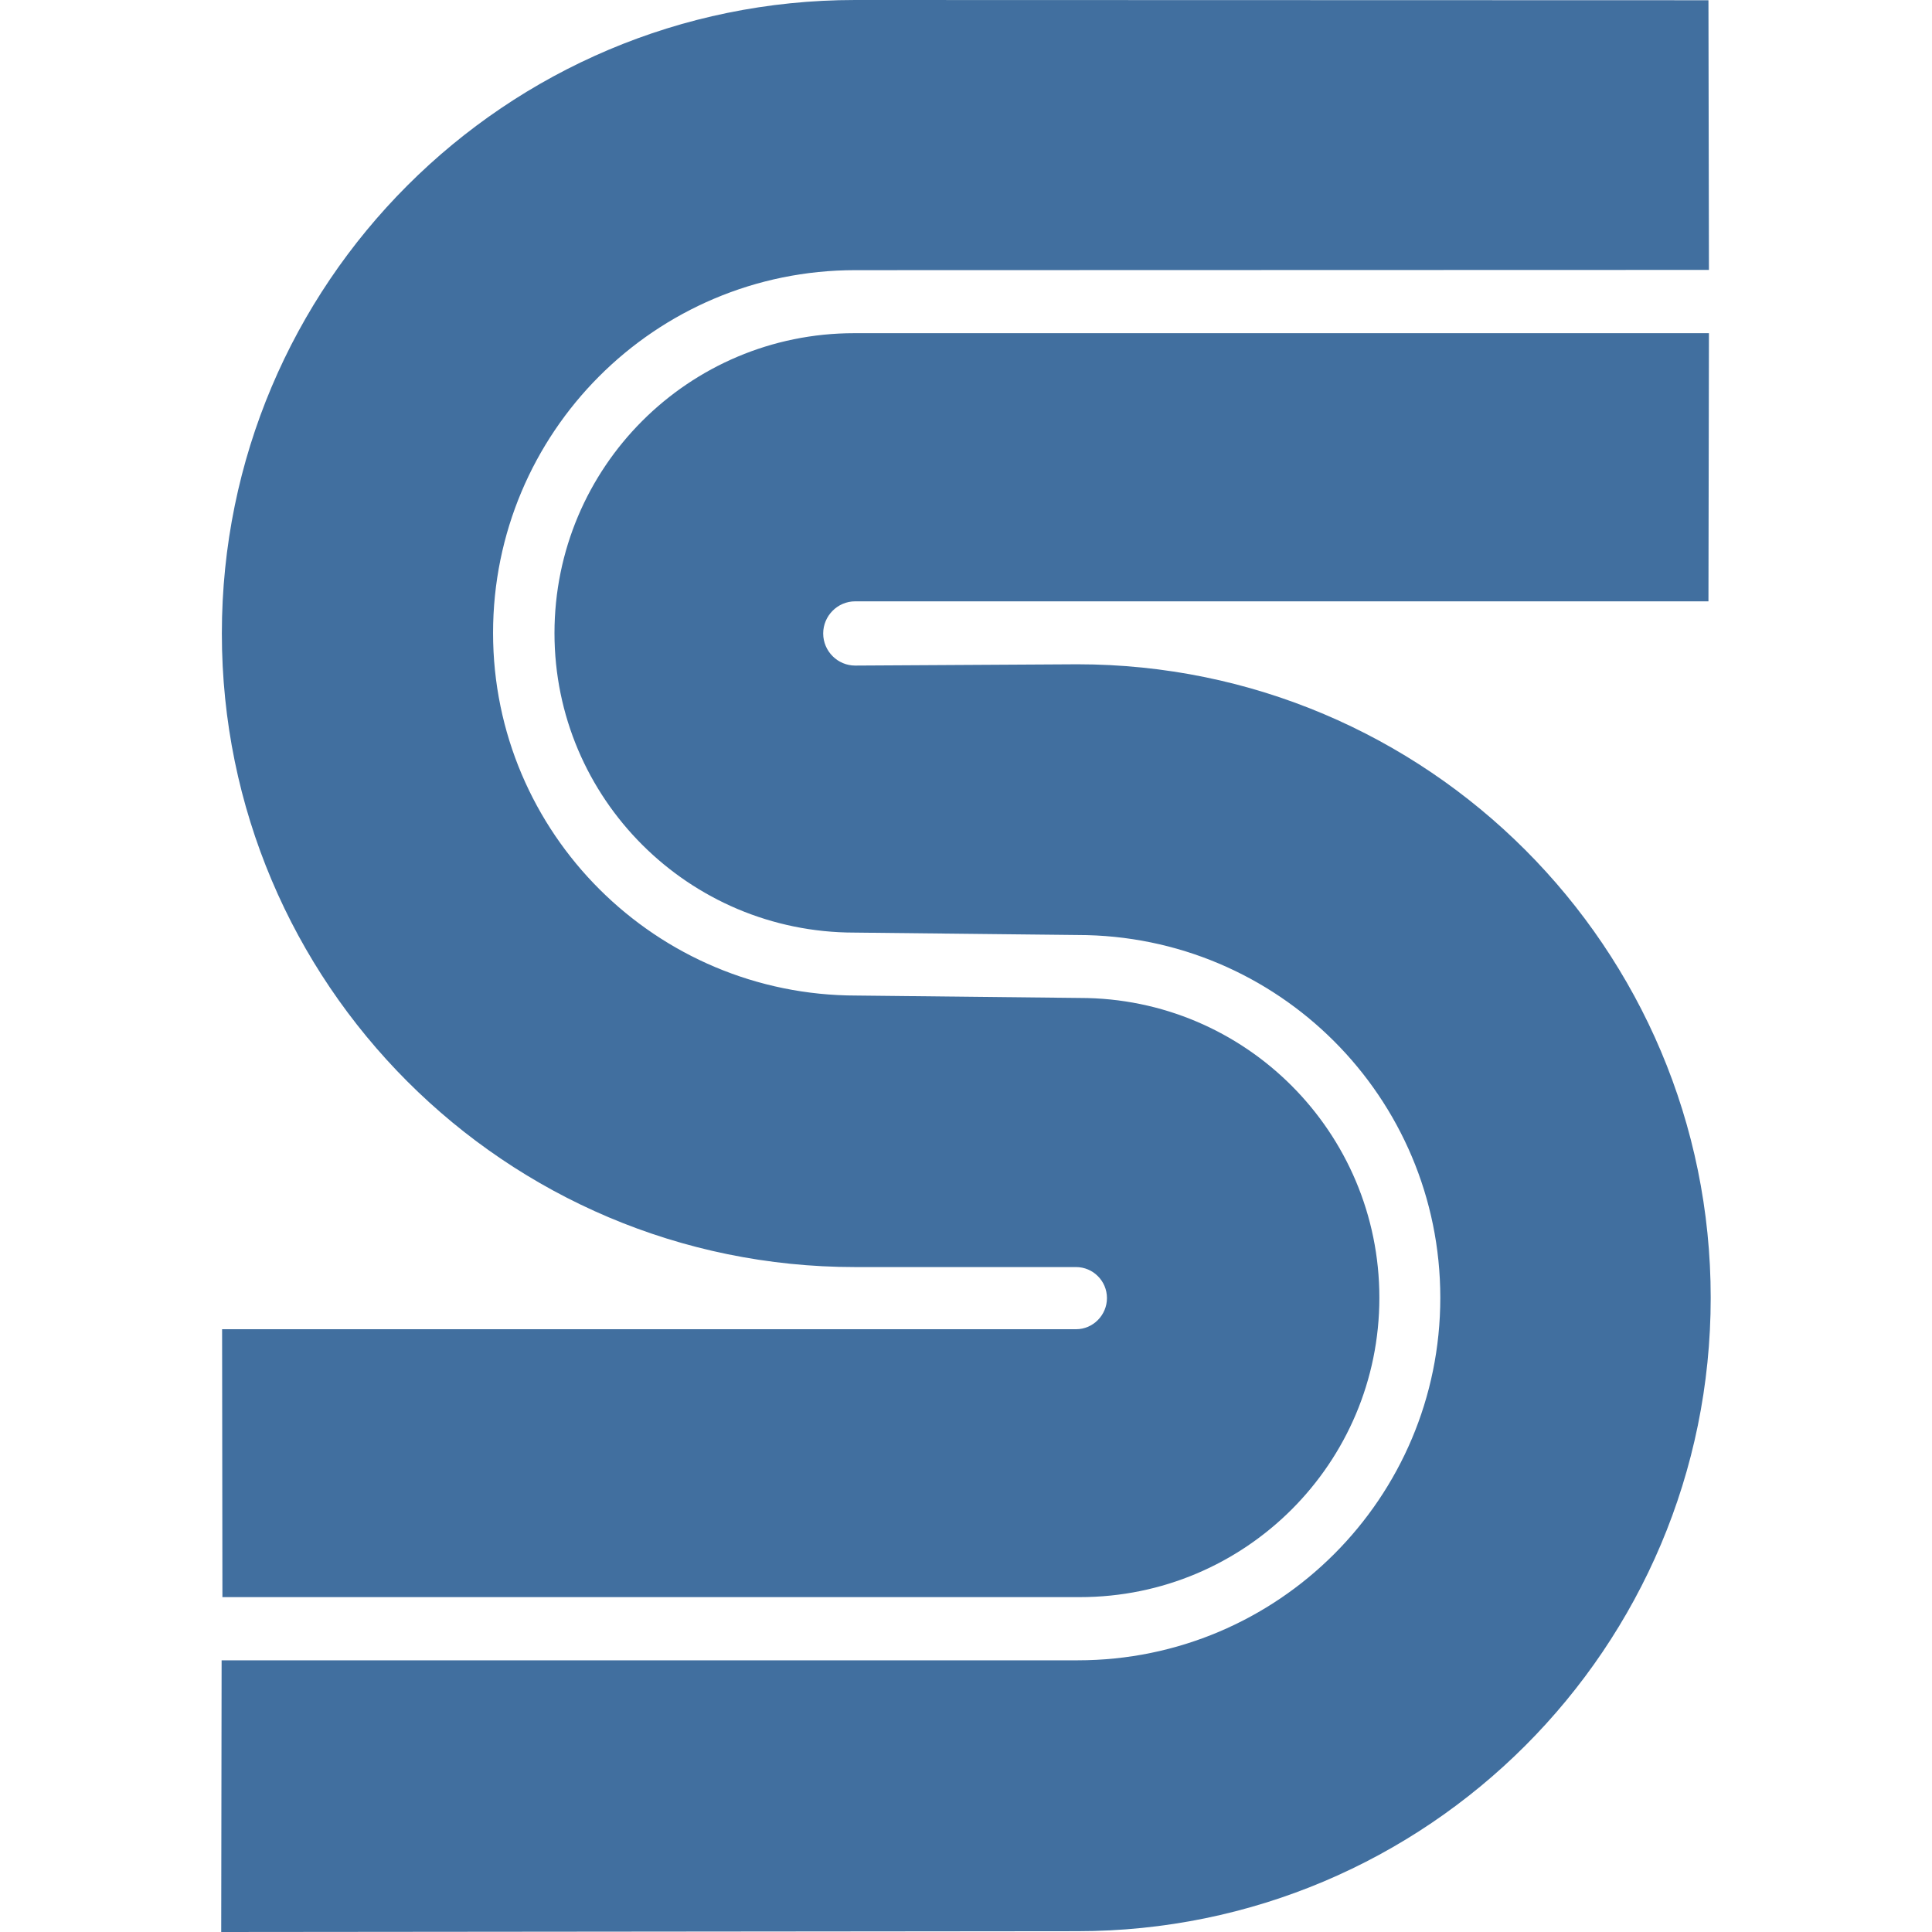
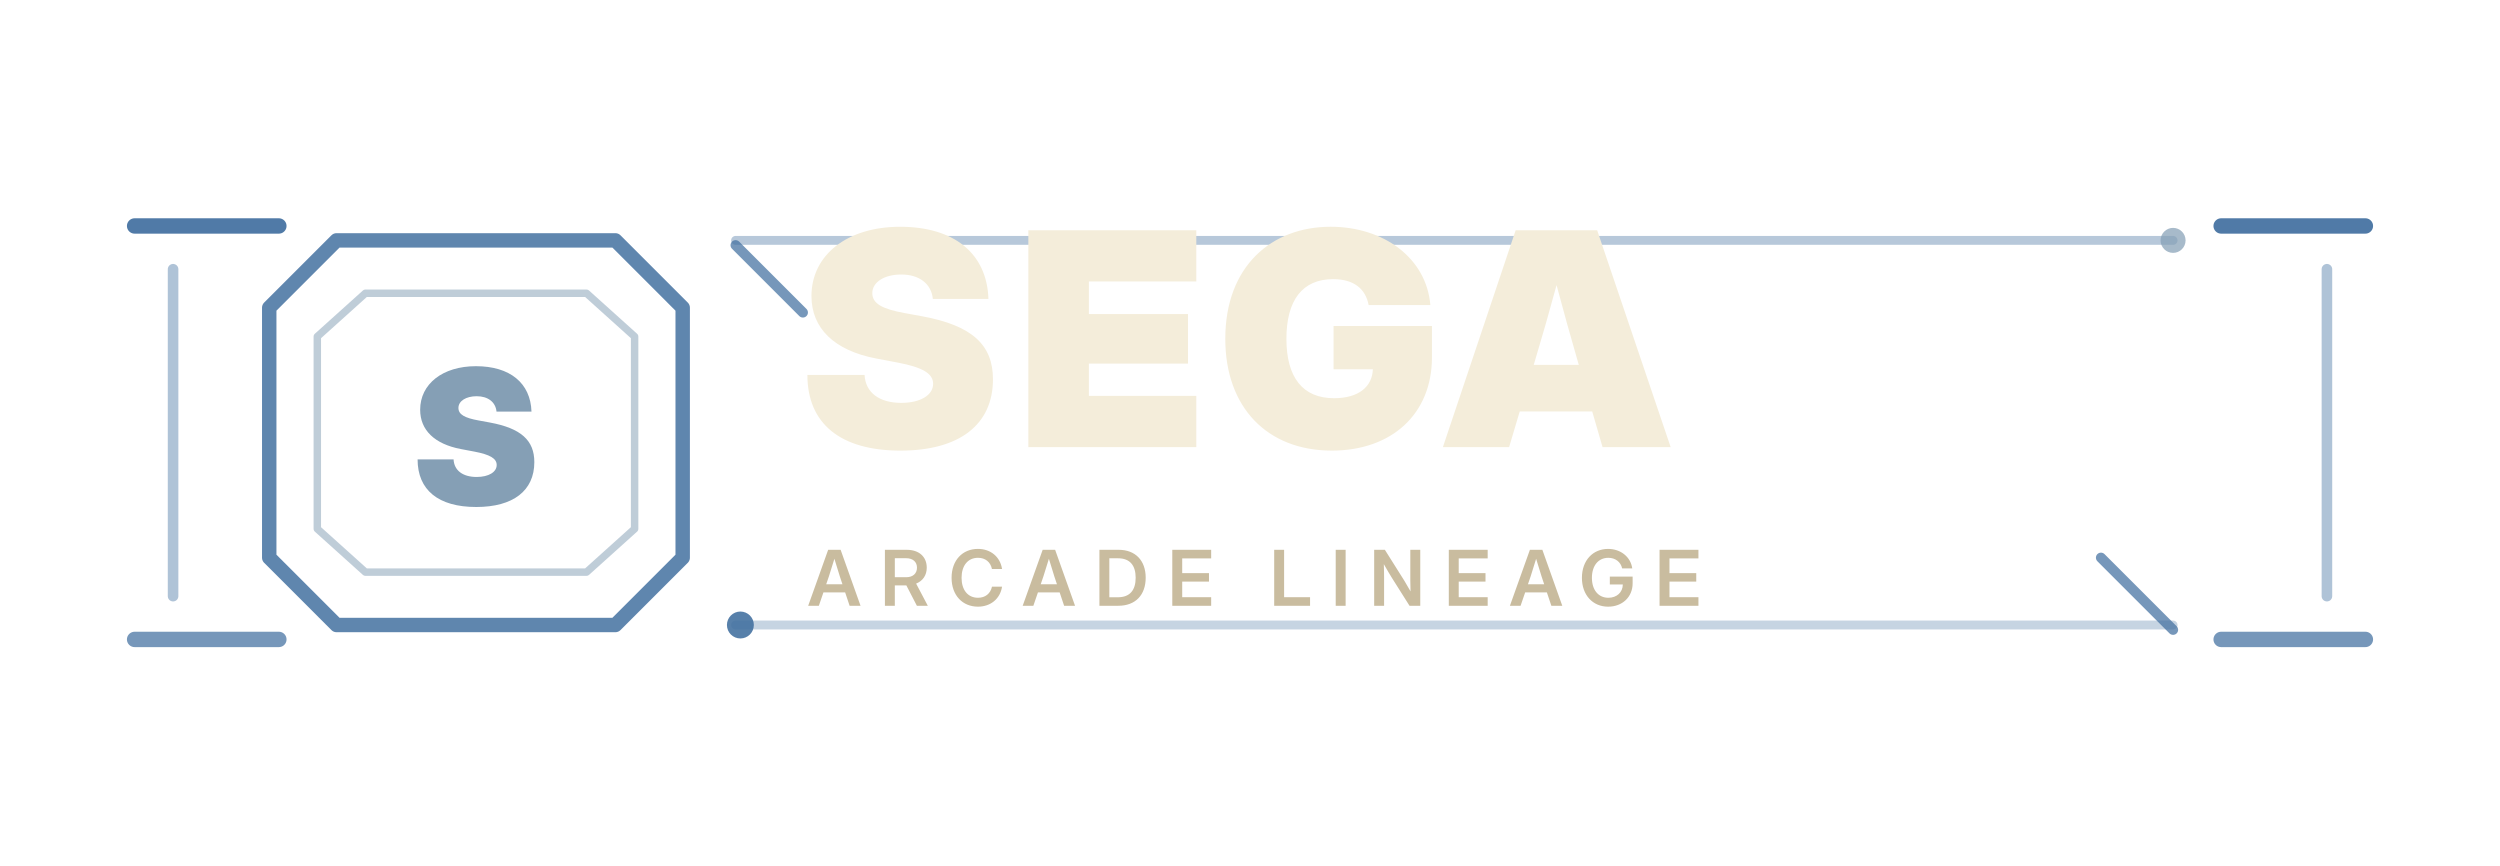
- <svg xmlns="http://www.w3.org/2000/svg" fill="#416f9f" role="img" viewBox="0 0 24 24">
-   <path d="M21.229 4.14l-.006 3.33h-10.6c-.219 0-.397.181-.397.399 0 .221.18.399.397.399l2.76-.016c4.346 0 7.868 3.525 7.868 7.869 0 4.348-3.522 7.869-7.869 7.869L2.748 24l.005-3.375h10.635c2.487 0 4.504-2.016 4.504-4.504 0-2.49-2.017-4.506-4.506-4.506l-2.771-.03c-2.06 0-3.727-1.666-3.727-3.72 0-2.061 1.666-3.726 3.723-3.726h10.618zM2.763 19.843l-.004-3.331h10.609c.21 0 .383-.175.383-.387 0-.213-.173-.385-.384-.385h-2.744c-4.345 0-7.867-3.525-7.867-7.871S6.278 0 10.623 0l10.6.003.006 3.35-10.604.003c-2.49 0-4.5 2.019-4.5 4.507 0 2.489 2.024 4.504 4.515 4.504l2.775.03c2.055 0 3.72 1.668 3.72 3.724 0 2.055-1.665 3.719-3.72 3.719H2.765l-.002.003z" />
+ <svg xmlns="http://www.w3.org/2000/svg" width="520" height="180" viewBox="0 0 520 180" version="1.1" id="svg15">
+   <defs id="defs15" />
+   <g id="hearth-family-wordmark" fill="none" stroke-linecap="round" stroke-linejoin="round">
+     <path d="M28 47 H58" stroke="#416f9f" stroke-width="3.2" opacity="0.92" id="path1" />
+     <path d="M28 133 H58" stroke="#416f9f" stroke-width="3.2" opacity="0.72" id="path2" />
+     <path d="M492 47 H462" stroke="#416f9f" stroke-width="3.2" opacity="0.92" id="path3" />
+     <path d="M492 133 H462" stroke="#416f9f" stroke-width="3.2" opacity="0.72" id="path4" />
+     <path d="M36 56 V124" stroke="#416f9f" stroke-width="2.2" opacity="0.42" id="path5" />
+     <path d="M484 56 V124" stroke="#416f9f" stroke-width="2.2" opacity="0.42" id="path6" />
+     <path d="M70 50 H128 L142 64 V116 L128 130 H70 L56 116 V64 Z" stroke="#416f9f" stroke-width="3" opacity="0.84" id="path7" />
+     <path d="M76 61 H122 L132 70 V110 L122 119 H76 L66 110 V70 Z" stroke="#859fb5" stroke-width="1.55" opacity="0.52" id="path8" />
+     <path d="M153 50 H452" stroke="#416f9f" stroke-width="1.85" opacity="0.38" id="path9" />
+     <path d="M153 130 H452" stroke="#416f9f" stroke-width="1.85" opacity="0.30" id="path10" />
+     <path d="M153 51 l14 14" stroke="#416f9f" stroke-width="2.1" opacity="0.72" id="path11" />
+     <path d="M437 116 l15 15" stroke="#416f9f" stroke-width="2.1" opacity="0.72" id="path12" />
+     <path d="m 99.048,105.457 c 7.693,0 12.092,-3.39 12.092,-9.331 0,-4.532 -2.761,-7.046 -9.274,-8.246 l -2.285,-0.419 c -2.952,-0.533 -4.228,-1.257 -4.228,-2.609 0,-1.428 1.562,-2.438 3.79,-2.438 2.361,0 3.942,1.219 4.132,3.199 h 7.274 c -0.19,-5.941 -4.475,-9.445 -11.559,-9.445 -6.894,0 -11.597,3.675 -11.597,9.064 0,4.208 2.971,7.122 8.455,8.169 l 2.818,0.533 c 3.199,0.609 4.646,1.409 4.646,2.78 0,1.485 -1.676,2.495 -4.17,2.495 -2.875,0 -4.685,-1.352 -4.799,-3.656 h -7.484 c 0,6.379 4.323,9.902 12.188,9.902 z" id="text12" style="font-weight:900;font-size:39px;font-family:'Inter Display';letter-spacing:1.6;text-anchor:middle;fill:#859fb5" aria-label="S" />
+     <path d="m 187.312,93.727 c 12.23,0 19.224,-5.389 19.224,-14.834 0,-7.205 -4.39,-11.201 -14.743,-13.108 l -3.633,-0.666 c -4.692,-0.848 -6.721,-1.998 -6.721,-4.147 0,-2.271 2.482,-3.875 6.024,-3.875 3.754,0 6.267,1.938 6.569,5.086 h 11.564 c -0.303,-9.445 -7.114,-15.016 -18.376,-15.016 -10.959,0 -18.437,5.843 -18.437,14.41 0,6.69 4.723,11.322 13.441,12.987 l 4.48,0.848 c 5.086,0.969 7.387,2.24 7.387,4.42 0,2.361 -2.664,3.966 -6.63,3.966 -4.571,0 -7.447,-2.149 -7.629,-5.812 H 167.938 c 0,10.142 6.872,15.742 19.375,15.742 z M 213.896,93 h 34.936 V 82.344 h -22.342 v -6.721 h 20.616 V 65.33 h -20.616 v -6.781 h 22.342 v -10.656 h -34.936 z m 63.123,0.727 c 12.503,0 20.828,-7.659 20.828,-19.405 V 67.812 h -20.465 v 8.991 h 8.174 c -0.121,3.633 -2.967,6.024 -8.083,6.024 -6.509,0 -9.899,-4.329 -9.899,-12.352 0,-8.022 3.33,-12.412 9.718,-12.412 4.329,0 6.751,2.028 7.387,5.389 h 12.836 c -0.817,-9.809 -9.748,-16.287 -20.737,-16.287 -12.321,0 -21.918,8.234 -21.918,23.311 0,14.259 8.719,23.25 22.16,23.25 z M 300.12,93 h 13.774 l 2.21,-7.417 h 15.076 L 333.33,93 h 14.168 L 332.21,47.893 h -16.953 z m 18.891,-17.104 0.121,-0.394 c 1.635,-5.449 3.148,-10.717 4.632,-16.196 1.453,5.479 2.937,10.747 4.511,16.196 l 0.121,0.394 z" id="text13" style="font-weight:900;font-size:62px;font-family:'Inter Display';letter-spacing:3;fill:#f4edda" aria-label="SEGA" />
+     <path d="m 168.102,126 h 2.219 l 0.953,-2.781 h 4.516 L 176.719,126 h 2.273 l -4.141,-11.641 h -2.594 z m 3.75,-4.477 0.562,-1.641 c 0.352,-1.07 0.703,-2.188 1.141,-3.656 0.438,1.469 0.781,2.586 1.125,3.656 l 0.547,1.641 z M 184.062,126 h 2.062 v -4.234 h 2.344 c 0.023,0 0.039,0 0.055,0 L 190.711,126 h 2.273 l -2.43,-4.609 c 1.383,-0.562 2.211,-1.727 2.211,-3.312 0,-2.281 -1.602,-3.719 -4.164,-3.719 h -4.539 z m 2.062,-5.938 v -3.953 h 2.359 c 1.391,0 2.25,0.758 2.25,1.969 0,1.219 -0.859,1.984 -2.234,1.984 z m 17.289,6.125 c 2.625,0 4.625,-1.625 5.016,-4.164 h -2.094 c -0.328,1.477 -1.422,2.312 -2.906,2.312 -2.141,0 -3.422,-1.648 -3.422,-4.148 0,-2.516 1.289,-4.164 3.422,-4.164 1.492,0 2.586,0.844 2.898,2.328 h 2.102 c -0.391,-2.547 -2.391,-4.18 -5.016,-4.18 -3.211,0 -5.484,2.359 -5.484,6.016 0,3.633 2.273,6 5.484,6 z M 212.719,126 h 2.219 l 0.953,-2.781 h 4.516 L 221.336,126 h 2.273 l -4.141,-11.641 H 216.875 Z m 3.75,-4.477 0.562,-1.641 c 0.352,-1.07 0.703,-2.188 1.141,-3.656 0.438,1.469 0.781,2.586 1.125,3.656 l 0.547,1.641 z M 232.609,126 c 3.562,0 5.695,-2.234 5.695,-5.836 0,-3.578 -2.148,-5.805 -5.609,-5.805 h -4.016 V 126 Z m -1.867,-1.766 V 116.125 h 1.82 c 2.453,0 3.656,1.477 3.656,4.039 0,2.586 -1.188,4.07 -3.719,4.07 z M 243.836,126 h 8.086 v -1.789 h -6.023 v -3.242 h 5.57 v -1.758 h -5.57 v -3.062 h 6.023 v -1.789 h -8.086 z m 21.195,0 h 7.461 v -1.789 h -5.398 v -9.852 h -2.062 z m 14.859,-11.641 h -2.062 V 126 h 2.062 z M 285.828,126 h 2.062 v -5.852 c 0,-0.508 -0.008,-1.508 -0.055,-2.805 0.711,1.258 1.328,2.289 1.656,2.812 L 293.18,126 h 2.234 v -11.641 h -2.07 v 6.344 c 0,0.461 0.016,1.43 0.047,2.305 -0.461,-0.828 -0.977,-1.719 -1.25,-2.156 l -4.086,-6.492 h -2.227 z m 15.523,0 h 8.086 v -1.789 h -6.023 v -3.242 h 5.57 v -1.758 h -5.57 v -3.062 h 6.023 v -1.789 h -8.086 z m 12.711,0 h 2.219 l 0.953,-2.781 H 321.75 L 322.68,126 h 2.273 l -4.141,-11.641 h -2.594 z m 3.75,-4.477 0.562,-1.641 c 0.352,-1.07 0.703,-2.188 1.141,-3.656 0.438,1.469 0.781,2.586 1.125,3.656 l 0.547,1.641 z M 334.5,126.188 c 2.938,0 5.086,-2.008 5.086,-4.844 v -1.406 h -4.742 v 1.633 h 2.703 c -0.016,1.648 -1.281,2.766 -3,2.766 -2.094,0 -3.43,-1.633 -3.43,-4.148 0,-2.523 1.328,-4.164 3.414,-4.164 1.492,0 2.586,0.883 2.875,2.195 h 2.102 c -0.336,-2.406 -2.43,-4.047 -5.031,-4.047 -3.125,0 -5.438,2.359 -5.438,6.016 0,3.562 2.234,6 5.461,6 z M 345.188,126 h 8.086 v -1.789 H 347.25 v -3.242 h 5.57 v -1.758 H 347.25 v -3.062 h 6.023 v -1.789 h -8.086 z" id="text14" style="font-weight:600;font-size:16px;font-family:'Inter Display';letter-spacing:4;fill:#c9bc9f" aria-label="ARCADE LINEAGE" />
+     <circle cx="154" cy="130" r="2.8" fill="#416f9f" opacity="0.88" stroke="none" id="circle14" />
+     <circle cx="452" cy="50" r="2.6" fill="#859fb5" opacity="0.72" stroke="none" id="circle15" />
+   </g>
</svg>
